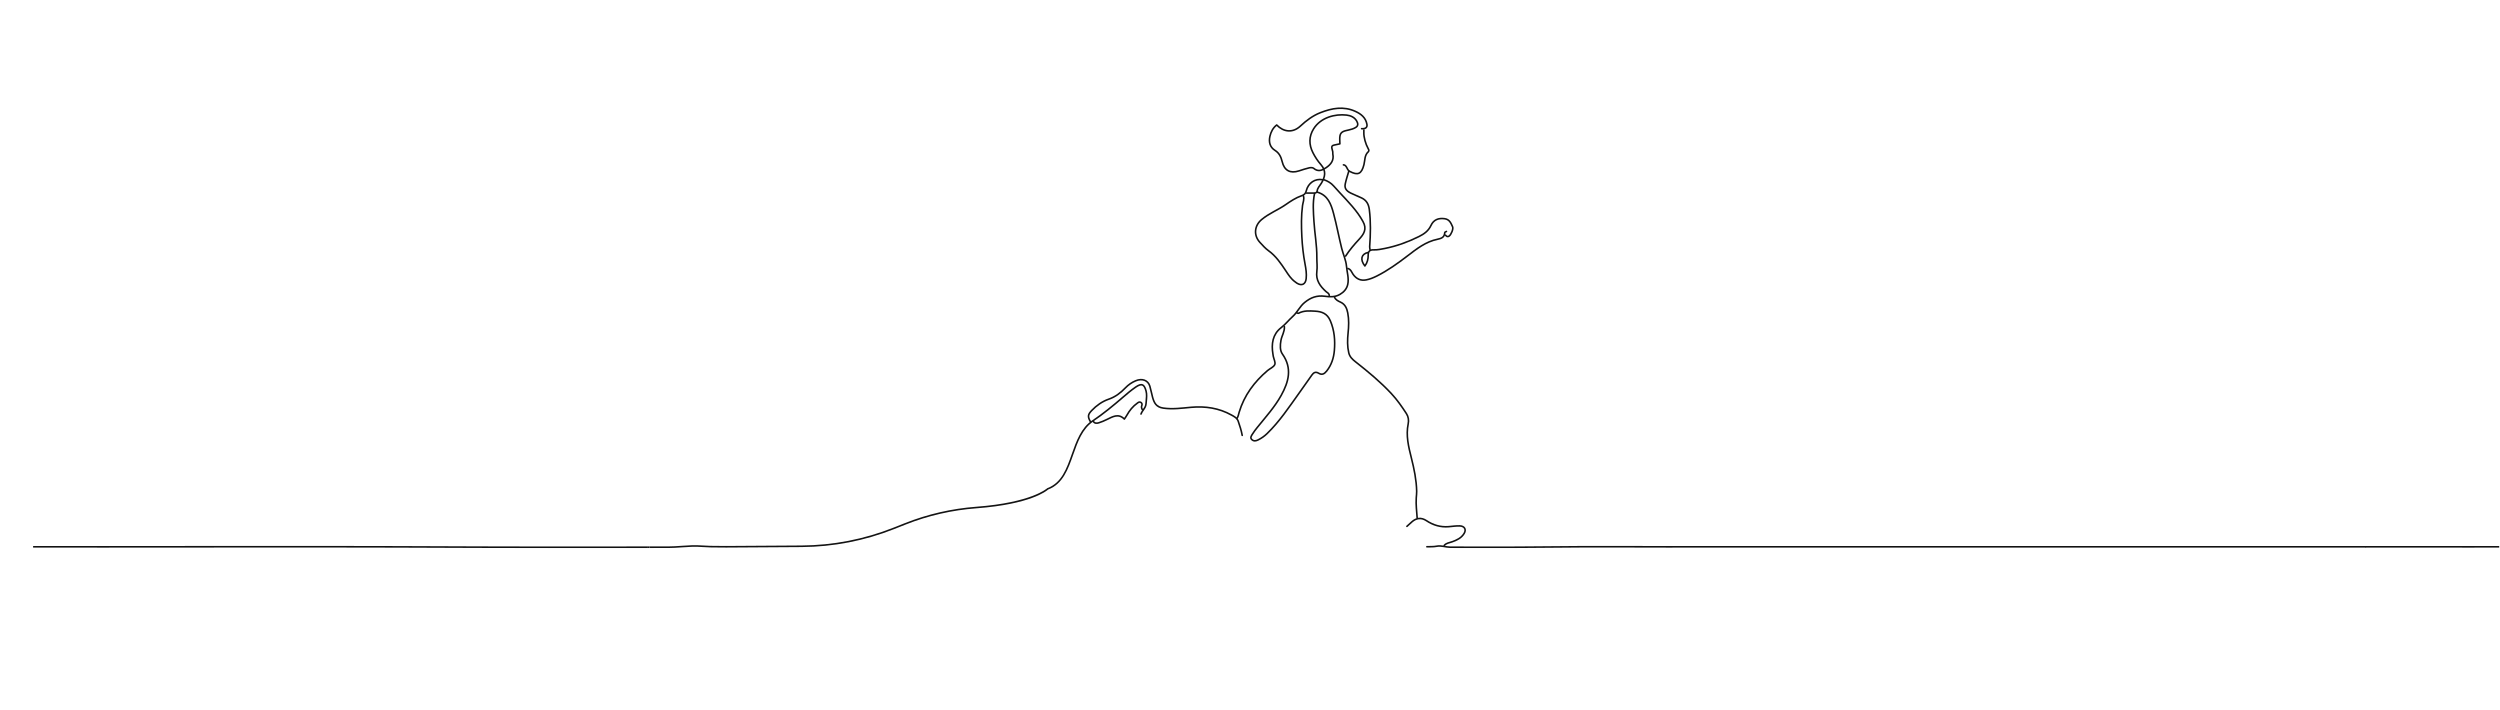
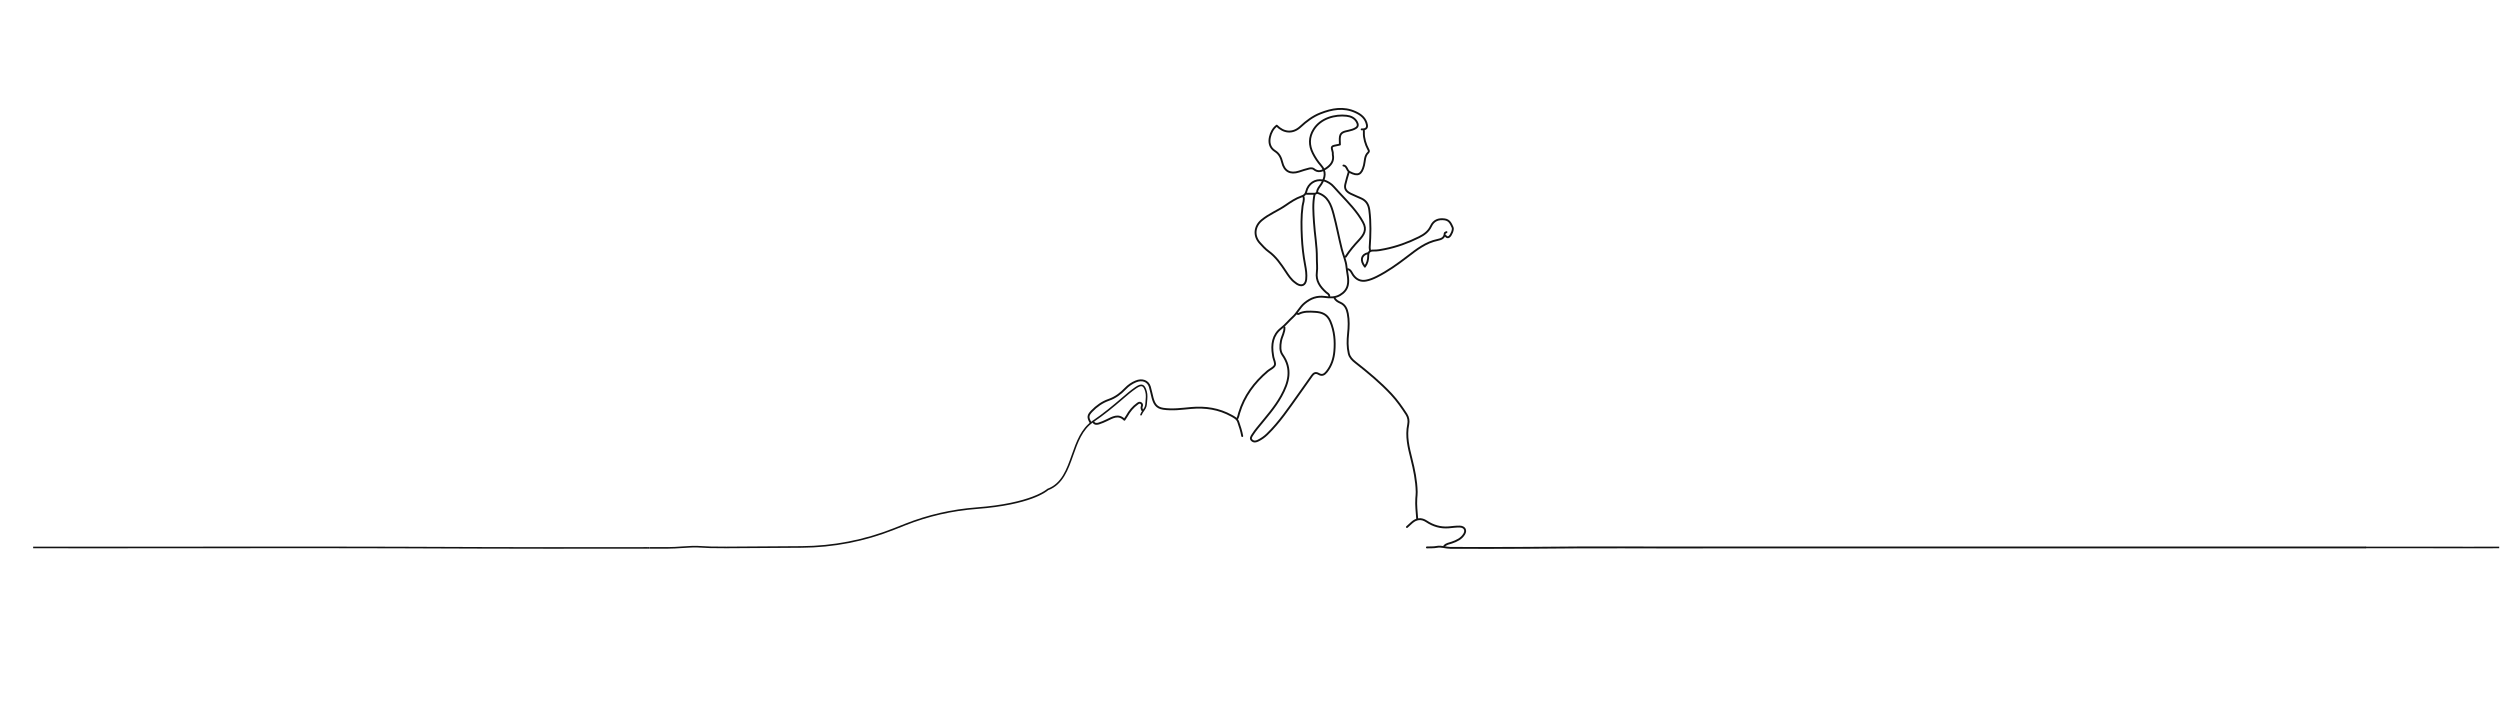
- <svg xmlns="http://www.w3.org/2000/svg" width="3096" height="879" viewBox="0 0 3096 879" fill="none">
-   <mask id="mask0_162_467" style="mask-type:alpha" maskUnits="userSpaceOnUse" x="41" y="100" width="3054" height="579">
-     <rect x="41" y="100" width="3054" height="579" fill="#FF0000" />
+ <svg xmlns="http://www.w3.org/2000/svg" width="2619" height="745" viewBox="0 0 2619 745" fill="none">
+   <mask id="mask0_162_467" style="mask-type:alpha" maskUnits="userSpaceOnUse" x="34" y="85" width="2585" height="491">
+     <rect x="34.723" y="85.311" width="2583.43" height="489.786" fill="#FF0000" />
  </mask>
  <g mask="url(#mask0_162_467)">
-     <path d="M1767.07 677.107C1771.1 676.927 1775.23 677.227 1779.14 676.447C1785.04 675.257 1790.5 677.677 1796.21 677.677C1827.73 677.647 1859.26 677.957 1890.78 677.607C1989.93 676.497 2031.01 677.457 2130.15 677.147H2929.35" stroke="#131313" stroke-width="2" stroke-miterlimit="10" stroke-linecap="round" stroke-linejoin="round" />
-     <path d="M1652.71 368.217C1654.14 371.357 1657.28 372.897 1659.94 374.087C1666 376.787 1667.99 382.077 1669.05 387.487C1670.68 395.797 1670.31 404.227 1669.44 412.757C1668.63 420.717 1668.42 428.927 1670.31 436.917C1671.46 441.787 1674.73 444.967 1678.53 447.947C1694.18 460.217 1709.5 472.887 1723.1 487.477C1730.19 495.077 1736.09 503.587 1741.73 512.257C1744.16 515.997 1744.8 520.547 1743.91 524.837C1740.89 539.397 1744.35 553.277 1747.85 567.177C1751.26 580.727 1754.1 594.367 1754.41 608.397C1754.47 611.137 1754.07 613.897 1753.9 616.637C1753.37 624.917 1754.45 633.137 1755 641.367" stroke="#131313" stroke-width="2" stroke-miterlimit="10" stroke-linecap="round" stroke-linejoin="round" />
-     <path d="M1590.59 404.497C1591.07 410.577 1587.4 415.647 1586.34 421.457C1585.21 427.677 1585.02 434.017 1588.11 438.387C1600.67 456.167 1595.84 473.017 1586.64 489.627C1578.61 504.117 1567.41 516.417 1557.07 529.267C1554.94 531.917 1552.84 534.637 1551.06 537.537C1549.75 539.667 1547.68 542.207 1550.49 544.597C1552.85 546.607 1555.42 546.107 1558.18 544.717C1562.26 542.667 1565.89 540.127 1569.15 536.957C1584.55 522.017 1596.34 504.237 1608.72 486.927C1614.07 479.447 1619.35 471.907 1624.67 464.397C1626.8 461.407 1629.27 459.977 1632.93 462.167C1637.04 464.627 1639.91 463.297 1642.92 459.537C1648.93 452.017 1651.7 443.187 1652.47 434.147C1653.53 421.667 1652.61 409.297 1647.47 397.237C1643.59 388.137 1636.82 385.807 1628.52 385.347C1621.65 384.967 1614.62 384.427 1608.15 387.937C1607.66 388.207 1606.72 387.627 1605.98 387.447" stroke="#131313" stroke-width="2" stroke-miterlimit="10" stroke-linecap="round" stroke-linejoin="round" />
-     <path d="M1538.35 539.157C1537.29 533.127 1535.37 527.337 1533.39 521.577C1532.02 517.587 1528.3 515.767 1525.09 513.987C1509.54 505.327 1492.8 502.837 1475.11 504.397C1463.63 505.417 1452.21 507.107 1440.44 505.367C1431.69 504.077 1429.22 498.687 1427.32 491.877C1426.05 487.347 1425.32 482.657 1423.94 478.157C1421.71 470.917 1414.46 468.217 1406.41 471.577C1401.61 473.587 1397.38 476.497 1393.72 480.307C1387.82 486.457 1381.43 491.457 1372.96 494.377C1365.07 497.097 1357.91 502.137 1351.97 508.377C1347.13 513.457 1346.87 515.927 1350.31 522.107" stroke="#131313" stroke-width="2" stroke-miterlimit="10" stroke-linecap="round" stroke-linejoin="round" />
-     <path d="M1686.25 159.367C1691.02 159.767 1693.52 157.847 1692.8 153.877C1691.32 145.747 1685.61 141.147 1678.55 137.947C1663.82 131.257 1649.42 133.937 1635.11 139.567C1625.65 143.287 1617.74 149.327 1610.42 156.117C1600.87 164.977 1589.59 163.547 1581.06 154.787C1576.42 158.337 1573.85 163.537 1572.67 168.767C1571.16 175.447 1572.31 182.137 1579.04 186.307C1584.16 189.487 1586.5 194.507 1587.81 200.057C1590.43 211.157 1597.71 215.217 1608.74 211.607C1612.93 210.237 1617.12 208.837 1621.4 207.837C1623.1 207.447 1625.63 207.427 1626.78 208.407C1632.32 213.177 1637.39 210.947 1642.24 207.687C1648.16 203.697 1652.24 198.557 1650.55 190.697C1650.36 189.817 1650.73 188.807 1650.49 187.967C1648.12 179.667 1648.68 180.417 1657.12 178.617C1657.95 178.437 1658.77 178.247 1659.32 178.127C1659.32 174.767 1658.85 171.387 1659.42 168.187C1660.41 162.637 1665.47 162.107 1669.78 161.087C1673.05 160.317 1676.28 159.537 1679.09 157.707C1682.25 155.647 1681.78 152.887 1680.21 150.037C1677.46 145.057 1672.43 143.077 1667.54 142.517C1653.37 140.907 1635.69 145.427 1626.88 159.387C1620.79 169.037 1620.89 179.127 1625.88 189.007C1628.54 194.277 1631.87 199.387 1635.77 203.807C1642.71 211.667 1641.1 219.077 1636.29 227.037C1634.4 230.167 1631.44 232.767 1631.12 236.877C1631.05 237.817 1629.68 239.157 1627.96 239.107C1624.66 239.017 1621.36 239.087 1618.06 239.087" stroke="#131313" stroke-width="2" stroke-miterlimit="10" stroke-linecap="round" stroke-linejoin="round" />
-     <path d="M1637.87 222.567C1628.72 220.847 1620.07 226.457 1617.66 236.337C1616.75 240.067 1615.08 241.307 1611.55 242.547C1604.59 244.997 1598.33 249.147 1592.26 253.367C1582.64 260.057 1571.57 264.227 1562.43 271.877C1553.43 279.407 1552.14 291.307 1560.26 300.147C1563.62 303.797 1566.9 307.567 1570.86 310.417C1580.04 317.007 1586.15 326.077 1592.24 335.237C1595.57 340.257 1598.76 345.387 1603.79 348.977C1604.54 349.507 1605.22 350.127 1606 350.617C1612.07 354.447 1616.76 352.167 1617.56 345.137C1618.26 339.007 1617.27 332.857 1616.17 327.047C1614.03 315.717 1612.75 304.327 1612.19 292.917C1611.56 280.117 1611.34 267.247 1613.07 254.447C1613.58 250.627 1615.43 246.907 1614.23 242.917" stroke="#131313" stroke-width="2" stroke-miterlimit="10" stroke-linecap="round" stroke-linejoin="round" />
-     <path d="M1627.97 239.607C1625.46 251.117 1626.5 262.607 1627.2 274.247C1628.1 289.117 1630.94 303.807 1630.77 318.757C1630.7 324.617 1631.57 330.447 1630.77 336.347C1629.34 346.937 1634.79 354.477 1642.2 361.137C1643.7 362.487 1646.2 363.297 1646.11 366.017" stroke="#131313" stroke-width="2" stroke-miterlimit="10" stroke-linecap="round" stroke-linejoin="round" />
-     <path d="M1791.27 286.597C1790.54 287.057 1789.18 287.487 1789.17 287.977C1788.94 293.757 1785.18 295.297 1780.29 296.287C1765.65 299.237 1754.33 308.247 1742.84 317.047C1730.84 326.237 1718.56 335.067 1704.97 341.877C1700.72 343.997 1696.29 345.807 1691.73 346.647C1685.16 347.857 1679.76 345.527 1675.68 339.737C1673.87 337.177 1672.94 333.477 1669.22 332.497" stroke="#131313" stroke-width="2" stroke-miterlimit="10" stroke-linecap="round" stroke-linejoin="round" />
-     <path d="M1670.31 212.127C1668.84 217.257 1667.1 222.327 1665.99 227.537C1664.86 232.787 1666.82 236.087 1672.54 239.007C1676.99 241.277 1681.74 242.967 1686.24 245.137C1692.16 247.987 1694.88 252.717 1695.74 259.377C1697.72 274.797 1697.3 290.157 1696.19 305.567C1696.1 306.827 1696.52 308.127 1696.7 309.407" stroke="#131313" stroke-width="2" stroke-miterlimit="10" stroke-linecap="round" stroke-linejoin="round" />
-     <path d="M1639.52 222.567C1644.17 224.167 1648.36 226.597 1651.58 230.287C1661.66 241.827 1672.93 252.317 1681.93 264.827C1684.12 267.867 1686.03 271.037 1687.85 274.257C1693.24 283.737 1688.95 290.087 1682.83 296.657C1676.83 303.097 1671.2 309.707 1666.45 317.107" stroke="#131313" stroke-width="2" stroke-miterlimit="10" stroke-linecap="round" stroke-linejoin="round" />
-     <path d="M1631.27 237.957C1644.58 241.717 1648.44 253.027 1651.48 264.377C1655.33 278.707 1658 293.337 1661.6 307.737C1663.44 315.097 1666.85 322.097 1667.5 329.747C1668.14 337.247 1670.71 344.757 1669.04 352.237C1667.87 357.507 1664.56 361.537 1659.42 364.557C1653.23 368.197 1646.79 367.687 1640.64 366.887C1630.82 365.607 1623.29 368.377 1615.68 374.577C1609.56 379.567 1606.63 386.767 1601 391.817C1595.98 396.317 1591.95 401.647 1586.43 405.907C1576.06 413.927 1574.26 425.997 1576.4 438.547C1576.55 439.447 1576.65 440.397 1576.84 441.317C1577.57 444.797 1579.84 448.987 1578.64 451.577C1577.18 454.727 1572.69 456.387 1569.71 458.927C1553.26 472.917 1540.81 489.677 1534.55 510.587C1533.76 513.217 1533.43 515.977 1531.75 518.267" stroke="#131313" stroke-width="2" stroke-miterlimit="10" stroke-linecap="round" stroke-linejoin="round" />
-     <path d="M1790.17 291.277C1791.38 292.687 1792.67 293.737 1794.57 292.377C1797.13 290.557 1800.09 283.477 1798.9 280.867C1796.87 276.437 1795.18 271.707 1789.09 270.857C1781.35 269.787 1775.4 272.097 1772.11 279.217C1768.99 285.997 1763.55 289.807 1757.2 292.957C1743.69 299.657 1729.63 304.757 1714.84 307.717C1710.32 308.617 1705.78 309.577 1701.1 309.427C1696.63 309.287 1694.31 310.947 1694.37 316.007C1694.42 320.687 1693.33 325.387 1690.26 329.377C1684.1 321.627 1685.72 314.657 1693.96 312.707" stroke="#131313" stroke-width="2" stroke-miterlimit="10" stroke-linecap="round" stroke-linejoin="round" />
-     <path d="M1742.33 651.827C1744.35 649.997 1746.35 648.147 1748.38 646.337C1753.84 641.437 1760.11 640.537 1766.46 644.777C1774.9 650.417 1784.05 653.047 1794 652.247C1798.58 651.877 1803.13 651.127 1807.76 651.277C1813.59 651.467 1816.18 655.667 1813.21 660.587C1809.75 666.327 1804 669.007 1797.88 671.097C1794.63 672.207 1790.97 672.587 1788.52 675.457" stroke="#131313" stroke-width="2" stroke-miterlimit="10" stroke-linecap="round" stroke-linejoin="round" />
-     <path d="M1414.65 507.277C1413.87 505.697 1413.18 504.247 1414 502.287C1414.46 501.177 1414.55 499.527 1413.03 498.447C1411.27 497.187 1409.79 498.287 1408.65 499.097C1403 503.107 1398.72 508.357 1395.39 514.417C1394.63 515.797 1393.67 517.057 1392.4 518.967C1384.96 511.487 1377.72 516.197 1370.73 519.507C1367.45 521.067 1364.14 522.607 1360.72 523.607C1358.7 524.197 1355.86 524.697 1354.17 522.117" stroke="#131313" stroke-width="2" stroke-miterlimit="10" stroke-linecap="round" stroke-linejoin="round" />
-     <path d="M1689 161.007C1689 161.927 1689.04 162.837 1688.99 163.757C1688.72 169.797 1691.07 178.117 1694.4 184.147C1694.9 185.057 1695.89 186.687 1694.49 187.937C1689.69 192.237 1690.49 198.497 1689.11 203.907C1686.15 215.487 1681.69 217.697 1671.37 212.187C1669.16 211.007 1668.69 208.907 1667.62 207.137C1666.65 205.537 1665.71 204.247 1663.71 204.157" stroke="#131313" stroke-width="2" stroke-miterlimit="10" stroke-linecap="round" stroke-linejoin="round" />
-     <path d="M747.85 676.717C697.19 676.777 644.81 676.827 593.3 676.597C443.36 675.917 348.61 676.017 238.9 676.117C168.84 676.187 96.39 676.257 1 676.137C0.45 676.107 0 676.587 0 677.137C0 677.687 0.45 678.137 1 678.137C96.4 678.257 168.84 678.187 238.91 678.117C348.62 678.007 443.37 677.917 593.3 678.597C621.88 678.727 650.72 678.767 679.39 678.767C702.4 678.767 725.3 678.737 747.86 678.717C766.03 678.697 784.2 678.687 802.37 678.687V676.687C784.19 676.697 766.02 676.697 747.85 676.717Z" fill="#131313" />
-     <path d="M1420.26 484.007C1418.91 479.027 1417.35 476.547 1415.06 475.697C1412.78 474.857 1409.96 475.727 1405.9 478.507C1400.03 482.527 1394.55 487.247 1389.24 491.817L1388.73 492.257C1378.4 501.137 1366.06 511.427 1352.8 520.347C1338.69 529.837 1332.87 546.357 1327.24 562.337C1320.8 580.627 1314.71 597.897 1297.12 604.447C1296.99 604.497 1296.87 604.567 1296.78 604.667C1296.6 604.847 1277.54 622.347 1209.24 627.497C1178.7 629.797 1148.95 636.617 1120.82 647.747L1106.49 653.417C1070.09 667.817 1031.79 675.247 992.649 675.507L899.409 676.117C896.309 676.057 893.149 676.047 890.079 676.037C883.269 676.017 876.239 675.997 869.599 675.457C860.789 674.737 852.269 675.337 844.039 675.907C838.589 676.287 832.949 676.677 827.329 676.677C827.319 676.677 827.299 676.677 827.289 676.677C819.649 676.677 812.009 676.687 804.369 676.687V678.687C812.009 678.687 819.649 678.667 827.289 678.677C827.299 678.677 827.319 678.677 827.329 678.677C833.019 678.677 838.689 678.277 844.179 677.897C852.339 677.327 860.779 676.737 869.439 677.447C876.159 677.997 883.239 678.017 890.079 678.037C893.139 678.047 896.289 678.057 899.399 678.117L992.669 677.507C1032.06 677.247 1070.61 669.767 1107.23 655.277L1121.56 649.607C1149.5 638.547 1179.05 631.787 1209.39 629.497C1276.06 624.467 1295.95 608.117 1298.01 606.257C1316.34 599.327 1322.84 580.857 1329.13 563.007C1334.65 547.337 1340.36 531.127 1353.92 522.017C1367.27 513.037 1379.67 502.707 1390.04 493.787L1390.55 493.347C1395.82 488.817 1401.26 484.127 1407.04 480.177C1410.46 477.837 1412.8 477.007 1414.38 477.597C1415.97 478.177 1417.19 480.327 1418.34 484.547C1419.36 488.317 1418.93 492.737 1418.51 497.017C1418.41 498.047 1418.31 499.067 1418.23 500.077C1418 502.897 1416.55 504.977 1415.01 507.177C1413.88 508.797 1412.71 510.467 1412.05 512.467C1411.88 512.987 1412.16 513.557 1412.69 513.727C1413.21 513.897 1413.78 513.617 1413.95 513.087C1414.52 511.367 1415.55 509.887 1416.65 508.317C1418.27 505.997 1419.95 503.587 1420.22 500.227C1420.3 499.227 1420.4 498.217 1420.5 497.207C1420.93 492.747 1421.38 488.137 1420.26 484.007Z" fill="#131313" />
-     <path d="M802.359 676.687V678.687C803.029 678.687 803.689 678.687 804.359 678.687V676.687C803.689 676.687 803.029 676.687 802.359 676.687Z" fill="#131313" />
-     <mask id="mask1_162_467" style="mask-type:alpha" maskUnits="userSpaceOnUse" x="2348" y="100" width="1435" height="579">
-       <rect width="1435" height="579" transform="matrix(-1 0 0 1 3783 100)" fill="#C4C4C4" />
+     <path d="M1494.84 573.496C1498.24 573.344 1501.74 573.597 1505.05 572.938C1510.04 571.931 1514.66 573.978 1519.49 573.978C1546.15 573.953 1572.82 574.215 1599.48 573.919C1683.36 572.98 1718.11 573.792 1801.97 573.53H2478.03" stroke="#131313" stroke-width="2" stroke-miterlimit="10" stroke-linecap="round" stroke-linejoin="round" />
+     <path d="M1398.1 312.201C1399.31 314.857 1401.96 316.16 1404.21 317.166C1409.34 319.45 1411.02 323.925 1411.92 328.502C1413.3 335.531 1412.99 342.662 1412.25 349.878C1411.56 356.611 1411.39 363.556 1412.99 370.315C1413.96 374.435 1416.72 377.125 1419.94 379.646C1433.18 390.025 1446.14 400.743 1457.64 413.085C1463.64 419.514 1468.63 426.712 1473.4 434.047C1475.46 437.21 1476 441.059 1475.25 444.688C1472.69 457.005 1475.62 468.746 1478.58 480.504C1481.46 491.967 1483.87 503.505 1484.13 515.373C1484.18 517.691 1483.84 520.026 1483.7 522.343C1483.25 529.348 1484.16 536.301 1484.63 543.263" stroke="#131313" stroke-width="2" stroke-miterlimit="10" stroke-linecap="round" stroke-linejoin="round" />
+     <path d="M1345.55 342.89C1345.96 348.034 1342.85 352.322 1341.95 357.237C1341 362.499 1340.84 367.862 1343.45 371.559C1354.08 386.599 1349.99 400.853 1342.21 414.903C1335.42 427.161 1325.94 437.566 1317.19 448.436C1315.39 450.677 1313.62 452.978 1312.11 455.431C1311 457.233 1309.25 459.382 1311.63 461.403C1313.62 463.104 1315.8 462.681 1318.13 461.505C1321.58 459.771 1324.66 457.622 1327.41 454.941C1340.44 442.303 1350.41 427.262 1360.89 412.619C1365.41 406.292 1369.88 399.914 1374.38 393.561C1376.18 391.032 1378.27 389.822 1381.37 391.675C1384.84 393.755 1387.27 392.63 1389.82 389.45C1394.9 383.088 1397.24 375.619 1397.89 367.972C1398.79 357.415 1398.01 346.951 1393.67 336.749C1390.38 329.051 1384.66 327.08 1377.64 326.691C1371.82 326.37 1365.88 325.913 1360.4 328.882C1359.99 329.11 1359.19 328.62 1358.57 328.468" stroke="#131313" stroke-width="2" stroke-miterlimit="10" stroke-linecap="round" stroke-linejoin="round" />
+     <path d="M1301.36 456.802C1300.46 451.701 1298.84 446.803 1297.16 441.93C1296 438.555 1292.85 437.016 1290.14 435.51C1276.99 428.184 1262.82 426.078 1247.86 427.397C1238.15 428.26 1228.49 429.69 1218.53 428.218C1211.13 427.127 1209.04 422.567 1207.43 416.807C1206.36 412.975 1205.74 409.007 1204.57 405.201C1202.69 399.076 1196.56 396.792 1189.75 399.634C1185.69 401.335 1182.11 403.796 1179.01 407.019C1174.02 412.222 1168.61 416.451 1161.45 418.921C1154.78 421.222 1148.72 425.486 1143.69 430.764C1139.6 435.061 1139.38 437.151 1142.29 442.379" stroke="#131313" stroke-width="2" stroke-miterlimit="10" stroke-linecap="round" stroke-linejoin="round" />
+     <path d="M1426.47 135.531C1430.5 135.869 1432.62 134.245 1432.01 130.887C1430.76 124.009 1425.93 120.118 1419.96 117.411C1407.5 111.752 1395.31 114.019 1383.21 118.781C1375.21 121.928 1368.52 127.038 1362.32 132.781C1354.24 140.276 1344.7 139.067 1337.49 131.656C1333.56 134.659 1331.39 139.058 1330.39 143.482C1329.11 149.133 1330.09 154.792 1335.78 158.32C1340.11 161.01 1342.09 165.256 1343.2 169.951C1345.41 179.341 1351.57 182.775 1360.9 179.721C1364.45 178.562 1367.99 177.378 1371.61 176.532C1373.05 176.202 1375.19 176.185 1376.16 177.014C1380.85 181.049 1385.14 179.163 1389.24 176.405C1394.25 173.03 1397.7 168.682 1396.27 162.033C1396.11 161.289 1396.42 160.434 1396.22 159.724C1394.21 152.703 1394.69 153.337 1401.83 151.815C1402.53 151.662 1403.22 151.502 1403.69 151.4C1403.69 148.558 1403.29 145.699 1403.77 142.992C1404.61 138.297 1408.89 137.848 1412.54 136.986C1415.3 136.334 1418.04 135.674 1420.41 134.126C1423.09 132.384 1422.69 130.049 1421.36 127.638C1419.03 123.426 1414.78 121.751 1410.64 121.277C1398.66 119.915 1383.7 123.739 1376.25 135.548C1371.1 143.711 1371.18 152.246 1375.4 160.604C1377.65 165.062 1380.47 169.384 1383.77 173.123C1389.64 179.772 1388.28 186.04 1384.21 192.774C1382.61 195.422 1380.1 197.621 1379.83 201.098C1379.77 201.893 1378.62 203.026 1377.16 202.984C1374.37 202.908 1371.58 202.967 1368.79 202.967" stroke="#131313" stroke-width="2" stroke-miterlimit="10" stroke-linecap="round" stroke-linejoin="round" />
+     <path d="M1385.54 188.993C1377.8 187.538 1370.48 192.283 1368.45 200.641C1367.68 203.796 1366.26 204.845 1363.28 205.894C1357.39 207.967 1352.09 211.477 1346.96 215.047C1338.82 220.706 1329.46 224.233 1321.73 230.705C1314.11 237.075 1313.02 247.141 1319.89 254.619C1322.73 257.706 1325.51 260.896 1328.86 263.306C1336.62 268.881 1341.79 276.553 1346.94 284.302C1349.76 288.549 1352.46 292.888 1356.71 295.925C1357.35 296.373 1357.92 296.898 1358.58 297.312C1363.72 300.552 1367.68 298.623 1368.36 292.677C1368.95 287.491 1368.12 282.289 1367.19 277.374C1365.38 267.79 1364.29 258.155 1363.82 248.503C1363.29 237.675 1363.1 226.788 1364.56 215.96C1364.99 212.729 1366.56 209.582 1365.54 206.207" stroke="#131313" stroke-width="2" stroke-miterlimit="10" stroke-linecap="round" stroke-linejoin="round" />
+     <path d="M1377.17 203.407C1375.04 213.143 1375.92 222.863 1376.52 232.71C1377.28 245.288 1379.68 257.715 1379.54 270.361C1379.48 275.318 1380.21 280.25 1379.54 285.241C1378.33 294.199 1382.94 300.577 1389.21 306.211C1390.47 307.353 1392.59 308.038 1392.51 310.339" stroke="#131313" stroke-width="2" stroke-miterlimit="10" stroke-linecap="round" stroke-linejoin="round" />
+     <path d="M1515.31 243.157C1514.69 243.546 1513.54 243.91 1513.53 244.324C1513.34 249.214 1510.16 250.516 1506.02 251.354C1493.63 253.849 1484.06 261.471 1474.34 268.915C1464.19 276.689 1453.8 284.158 1442.3 289.919C1438.71 291.712 1434.96 293.244 1431.1 293.954C1425.55 294.978 1420.98 293.007 1417.53 288.109C1416 285.943 1415.21 282.813 1412.06 281.984" stroke="#131313" stroke-width="2" stroke-miterlimit="10" stroke-linecap="round" stroke-linejoin="round" />
+     <path d="M1412.98 180.161C1411.74 184.501 1410.27 188.79 1409.33 193.197C1408.37 197.638 1410.03 200.43 1414.87 202.9C1418.63 204.82 1422.65 206.249 1426.46 208.085C1431.47 210.496 1433.77 214.497 1434.5 220.131C1436.17 233.175 1435.81 246.168 1434.88 259.204C1434.8 260.27 1435.15 261.369 1435.31 262.452" stroke="#131313" stroke-width="2" stroke-miterlimit="10" stroke-linecap="round" stroke-linejoin="round" />
+     <path d="M1386.94 188.993C1390.87 190.346 1394.42 192.402 1397.14 195.523C1405.67 205.285 1415.2 214.159 1422.81 224.741C1424.67 227.313 1426.28 229.994 1427.82 232.718C1432.38 240.737 1428.75 246.109 1423.58 251.667C1418.5 257.114 1413.74 262.706 1409.72 268.966" stroke="#131313" stroke-width="2" stroke-miterlimit="10" stroke-linecap="round" stroke-linejoin="round" />
+     <path d="M1379.96 202.011C1391.22 205.192 1394.49 214.759 1397.06 224.361C1400.31 236.483 1402.57 248.858 1405.62 261.04C1407.17 267.266 1410.06 273.187 1410.61 279.658C1411.15 286.003 1413.32 292.355 1411.91 298.683C1410.92 303.141 1408.12 306.55 1403.77 309.105C1398.54 312.184 1393.09 311.752 1387.89 311.076C1379.58 309.993 1373.21 312.336 1366.77 317.581C1361.6 321.802 1359.12 327.892 1354.36 332.164C1350.11 335.971 1346.7 340.48 1342.03 344.083C1333.26 350.867 1331.74 361.078 1333.55 371.694C1333.67 372.455 1333.76 373.259 1333.92 374.037C1334.54 376.981 1336.46 380.525 1335.44 382.716C1334.21 385.381 1330.41 386.785 1327.89 388.934C1313.97 400.768 1303.44 414.946 1298.14 432.634C1297.48 434.859 1297.2 437.193 1295.78 439.13" stroke="#131313" stroke-width="2" stroke-miterlimit="10" stroke-linecap="round" stroke-linejoin="round" />
+     <path d="M1514.38 247.116C1515.4 248.309 1516.49 249.197 1518.1 248.046C1520.26 246.507 1522.77 240.518 1521.76 238.31C1520.04 234.562 1518.61 230.561 1513.46 229.842C1506.92 228.937 1501.88 230.891 1499.1 236.914C1496.46 242.649 1491.86 245.872 1486.49 248.537C1475.06 254.205 1463.16 258.519 1450.65 261.023C1446.83 261.784 1442.99 262.596 1439.03 262.469C1435.25 262.351 1433.29 263.755 1433.34 268.035C1433.38 271.994 1432.46 275.97 1429.86 279.345C1424.65 272.789 1426.02 266.893 1432.99 265.244" stroke="#131313" stroke-width="2" stroke-miterlimit="10" stroke-linecap="round" stroke-linejoin="round" />
+     <path d="M1473.91 552.111C1475.62 550.563 1477.31 548.998 1479.03 547.467C1483.64 543.322 1488.95 542.561 1494.32 546.147C1501.46 550.918 1509.2 553.143 1517.62 552.466C1521.49 552.153 1525.34 551.519 1529.26 551.646C1534.19 551.806 1536.38 555.359 1533.87 559.521C1530.94 564.377 1526.08 566.644 1520.9 568.412C1518.15 569.351 1515.05 569.672 1512.98 572.1" stroke="#131313" stroke-width="2" stroke-miterlimit="10" stroke-linecap="round" stroke-linejoin="round" />
+     <path d="M1196.72 429.834C1196.06 428.497 1195.47 427.271 1196.17 425.613C1196.56 424.674 1196.63 423.278 1195.35 422.364C1193.86 421.298 1192.61 422.229 1191.64 422.914C1186.86 426.306 1183.24 430.747 1180.43 435.874C1179.78 437.041 1178.97 438.107 1177.9 439.722C1171.6 433.395 1165.48 437.379 1159.57 440.179C1156.79 441.499 1153.99 442.802 1151.1 443.647C1149.39 444.147 1146.99 444.569 1145.56 442.387" stroke="#131313" stroke-width="2" stroke-miterlimit="10" stroke-linecap="round" stroke-linejoin="round" />
+     <path d="M1428.8 136.918C1428.8 137.696 1428.83 138.466 1428.79 139.244C1428.56 144.354 1430.55 151.392 1433.36 156.493C1433.79 157.263 1434.62 158.641 1433.44 159.699C1429.38 163.336 1430.06 168.632 1428.89 173.208C1426.38 183.004 1422.61 184.873 1413.88 180.212C1412.01 179.214 1411.62 177.438 1410.71 175.94C1409.89 174.587 1409.09 173.496 1407.4 173.42" stroke="#131313" stroke-width="2" stroke-miterlimit="10" stroke-linecap="round" stroke-linejoin="round" />
+     <path d="M632.66 573.166C589.806 573.217 545.497 573.259 501.924 573.065C375.087 572.489 294.936 572.574 202.131 572.658C142.866 572.718 81.579 572.777 0.887 572.675C0.422 572.65 0.041 573.056 0.041 573.521C0.041 573.987 0.422 574.367 0.887 574.367C81.587 574.469 142.866 574.41 202.139 574.35C294.945 574.257 375.095 574.181 501.924 574.756C526.1 574.866 550.496 574.9 574.749 574.9C594.213 574.9 613.585 574.875 632.669 574.858C648.039 574.841 663.409 574.832 678.78 574.832V573.141C663.401 573.149 648.03 573.149 632.66 573.166Z" fill="#131313" />
+     <path d="M1201.46 410.149C1200.32 405.937 1199 403.839 1197.06 403.12C1195.14 402.409 1192.75 403.145 1189.32 405.497C1184.35 408.897 1179.71 412.89 1175.22 416.756L1174.79 417.128C1166.05 424.64 1155.61 433.344 1144.4 440.89C1132.46 448.918 1127.54 462.892 1122.78 476.41C1117.33 491.882 1112.18 506.491 1097.3 512.032C1097.19 512.074 1097.08 512.133 1097.01 512.218C1096.86 512.37 1080.73 527.173 1022.96 531.53C997.123 533.476 971.957 539.245 948.161 548.66L936.039 553.456C905.248 565.637 872.849 571.922 839.74 572.142L760.867 572.658C758.244 572.608 755.571 572.599 752.974 572.591C747.214 572.574 741.267 572.557 735.65 572.1C728.197 571.491 720.99 571.999 714.028 572.481C709.418 572.802 704.647 573.132 699.893 573.132C699.885 573.132 699.868 573.132 699.859 573.132C693.396 573.132 686.934 573.141 680.471 573.141V574.832C686.934 574.832 693.396 574.815 699.859 574.824C699.868 574.824 699.885 574.824 699.893 574.824C704.706 574.824 709.503 574.486 714.147 574.164C721.049 573.682 728.189 573.183 735.515 573.783C741.199 574.249 747.188 574.266 752.974 574.283C755.563 574.291 758.227 574.299 760.858 574.35L839.757 573.834C873.078 573.614 905.688 567.287 936.665 555.03L948.787 550.233C972.422 540.877 997.419 535.159 1023.08 533.222C1079.48 528.967 1096.31 515.136 1098.05 513.563C1113.55 507.7 1119.05 492.076 1124.37 476.977C1129.04 463.721 1133.87 450.009 1145.34 442.303C1156.64 434.706 1167.13 425.968 1175.9 418.422L1176.33 418.05C1180.79 414.218 1185.39 410.251 1190.28 406.909C1193.17 404.93 1195.15 404.228 1196.49 404.727C1197.83 405.218 1198.87 407.036 1199.84 410.606C1200.7 413.795 1200.34 417.534 1199.98 421.155C1199.9 422.026 1199.81 422.889 1199.75 423.743C1199.55 426.129 1198.32 427.888 1197.02 429.749C1196.07 431.12 1195.08 432.532 1194.52 434.224C1194.37 434.664 1194.61 435.146 1195.06 435.29C1195.5 435.434 1195.98 435.197 1196.12 434.749C1196.61 433.294 1197.48 432.042 1198.41 430.713C1199.78 428.751 1201.2 426.712 1201.43 423.87C1201.5 423.024 1201.58 422.17 1201.67 421.315C1202.03 417.543 1202.41 413.643 1201.46 410.149Z" fill="#131313" />
+     <path d="M678.771 573.141V574.832C679.338 574.832 679.897 574.832 680.463 574.832V573.141C679.897 573.141 679.338 573.141 678.771 573.141Z" fill="#131313" />
+     <mask id="mask1_162_467" style="mask-type:alpha" maskUnits="userSpaceOnUse" x="1986" y="85" width="1215" height="491">
+       <rect width="1213.89" height="489.786" transform="matrix(-1 0 0 1 3200.14 85.3115)" fill="#C4C4C4" />
    </mask>
    <g mask="url(#mask1_162_467)">
-       <path d="M3676.85 676.717C3626.19 676.777 3573.81 676.827 3522.3 676.597C3372.36 675.917 3277.61 676.017 3167.9 676.117C3097.84 676.187 3025.39 676.257 2930 676.137C2929.45 676.107 2929 676.587 2929 677.137C2929 677.687 2929.45 678.137 2930 678.137C3025.4 678.257 3097.84 678.187 3167.91 678.117C3277.62 678.007 3372.37 677.917 3522.3 678.597C3550.88 678.727 3579.72 678.767 3608.39 678.767C3631.4 678.767 3654.3 678.737 3676.86 678.717C3695.03 678.697 3713.2 678.687 3731.37 678.687V676.687C3713.19 676.697 3695.02 676.697 3676.85 676.717Z" fill="#131313" />
+       <path d="M3110.35 573.166C3067.5 573.217 3023.19 573.259 2979.61 573.065C2852.78 572.489 2772.63 572.574 2679.82 572.659C2620.56 572.718 2559.27 572.777 2478.58 572.676C2478.11 572.65 2477.73 573.056 2477.73 573.521C2477.73 573.987 2478.11 574.367 2478.58 574.367C2559.28 574.469 2620.56 574.41 2679.83 574.35C2772.63 574.257 2852.78 574.181 2979.61 574.756C3003.79 574.866 3028.19 574.9 3052.44 574.9C3071.9 574.9 3091.27 574.875 3110.36 574.858C3125.73 574.841 3141.1 574.833 3156.47 574.833V573.141C3141.09 573.149 3125.72 573.149 3110.35 573.166Z" fill="#131313" />
    </g>
  </g>
</svg>
